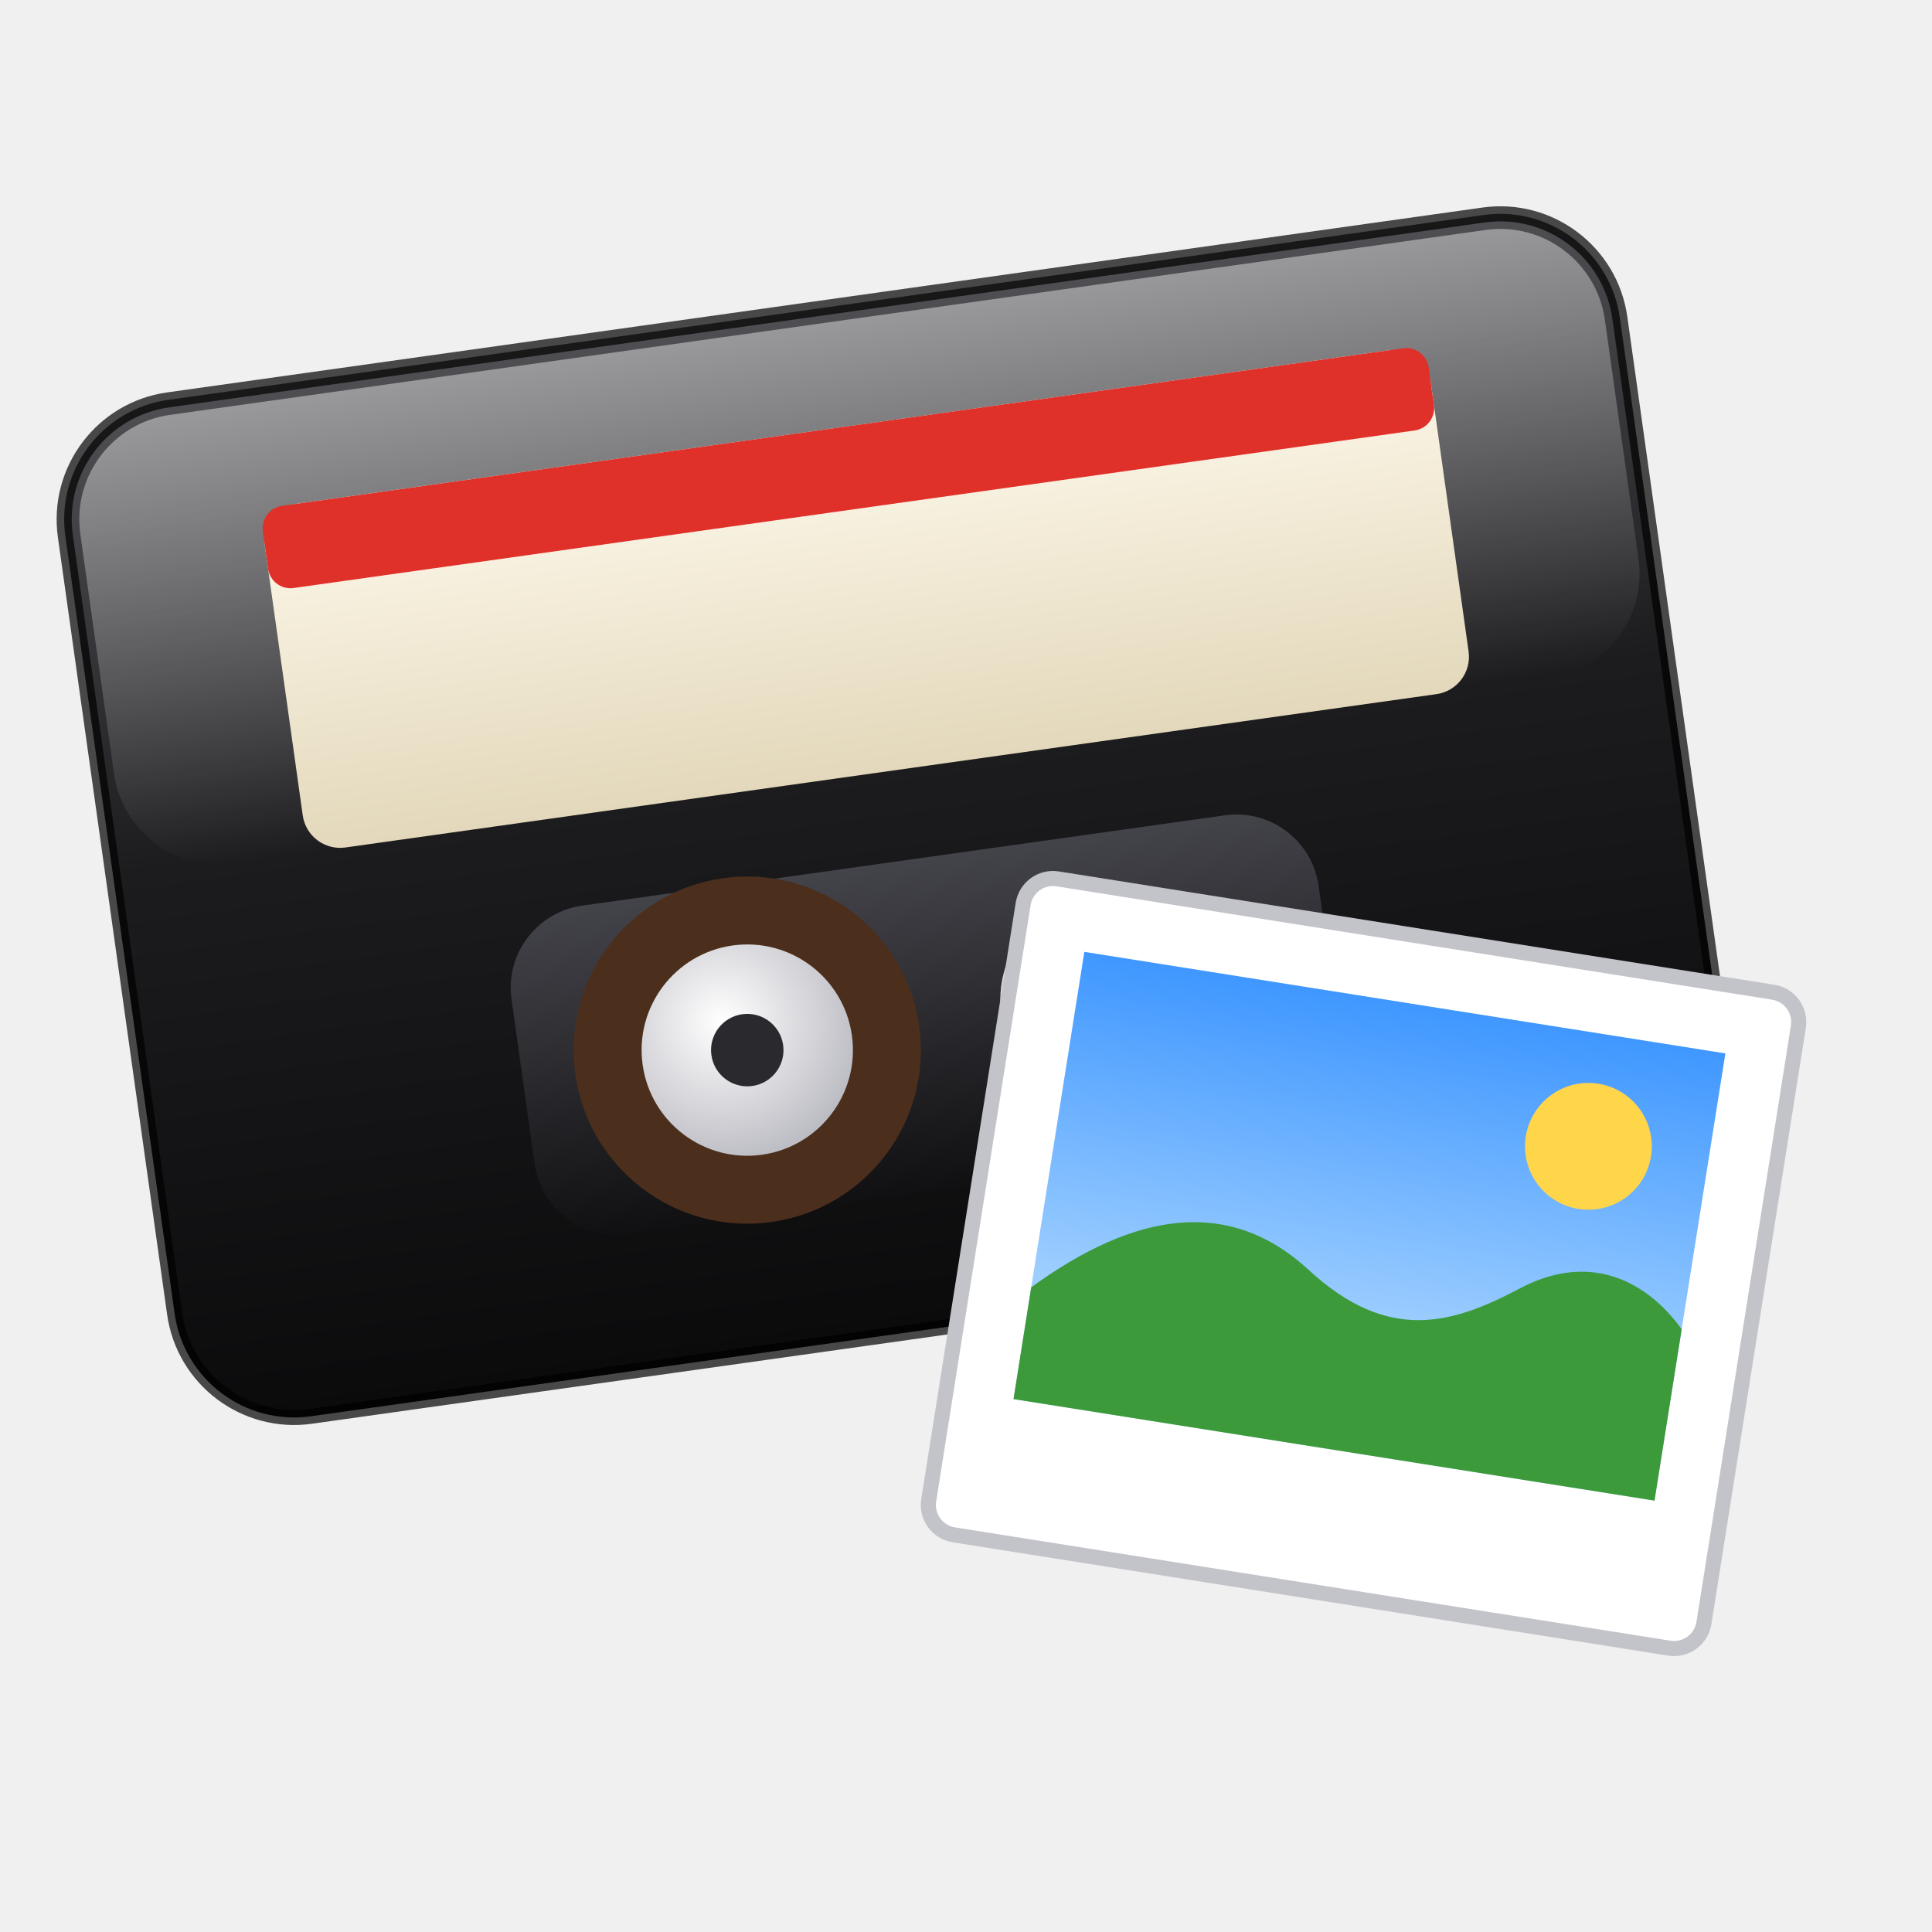
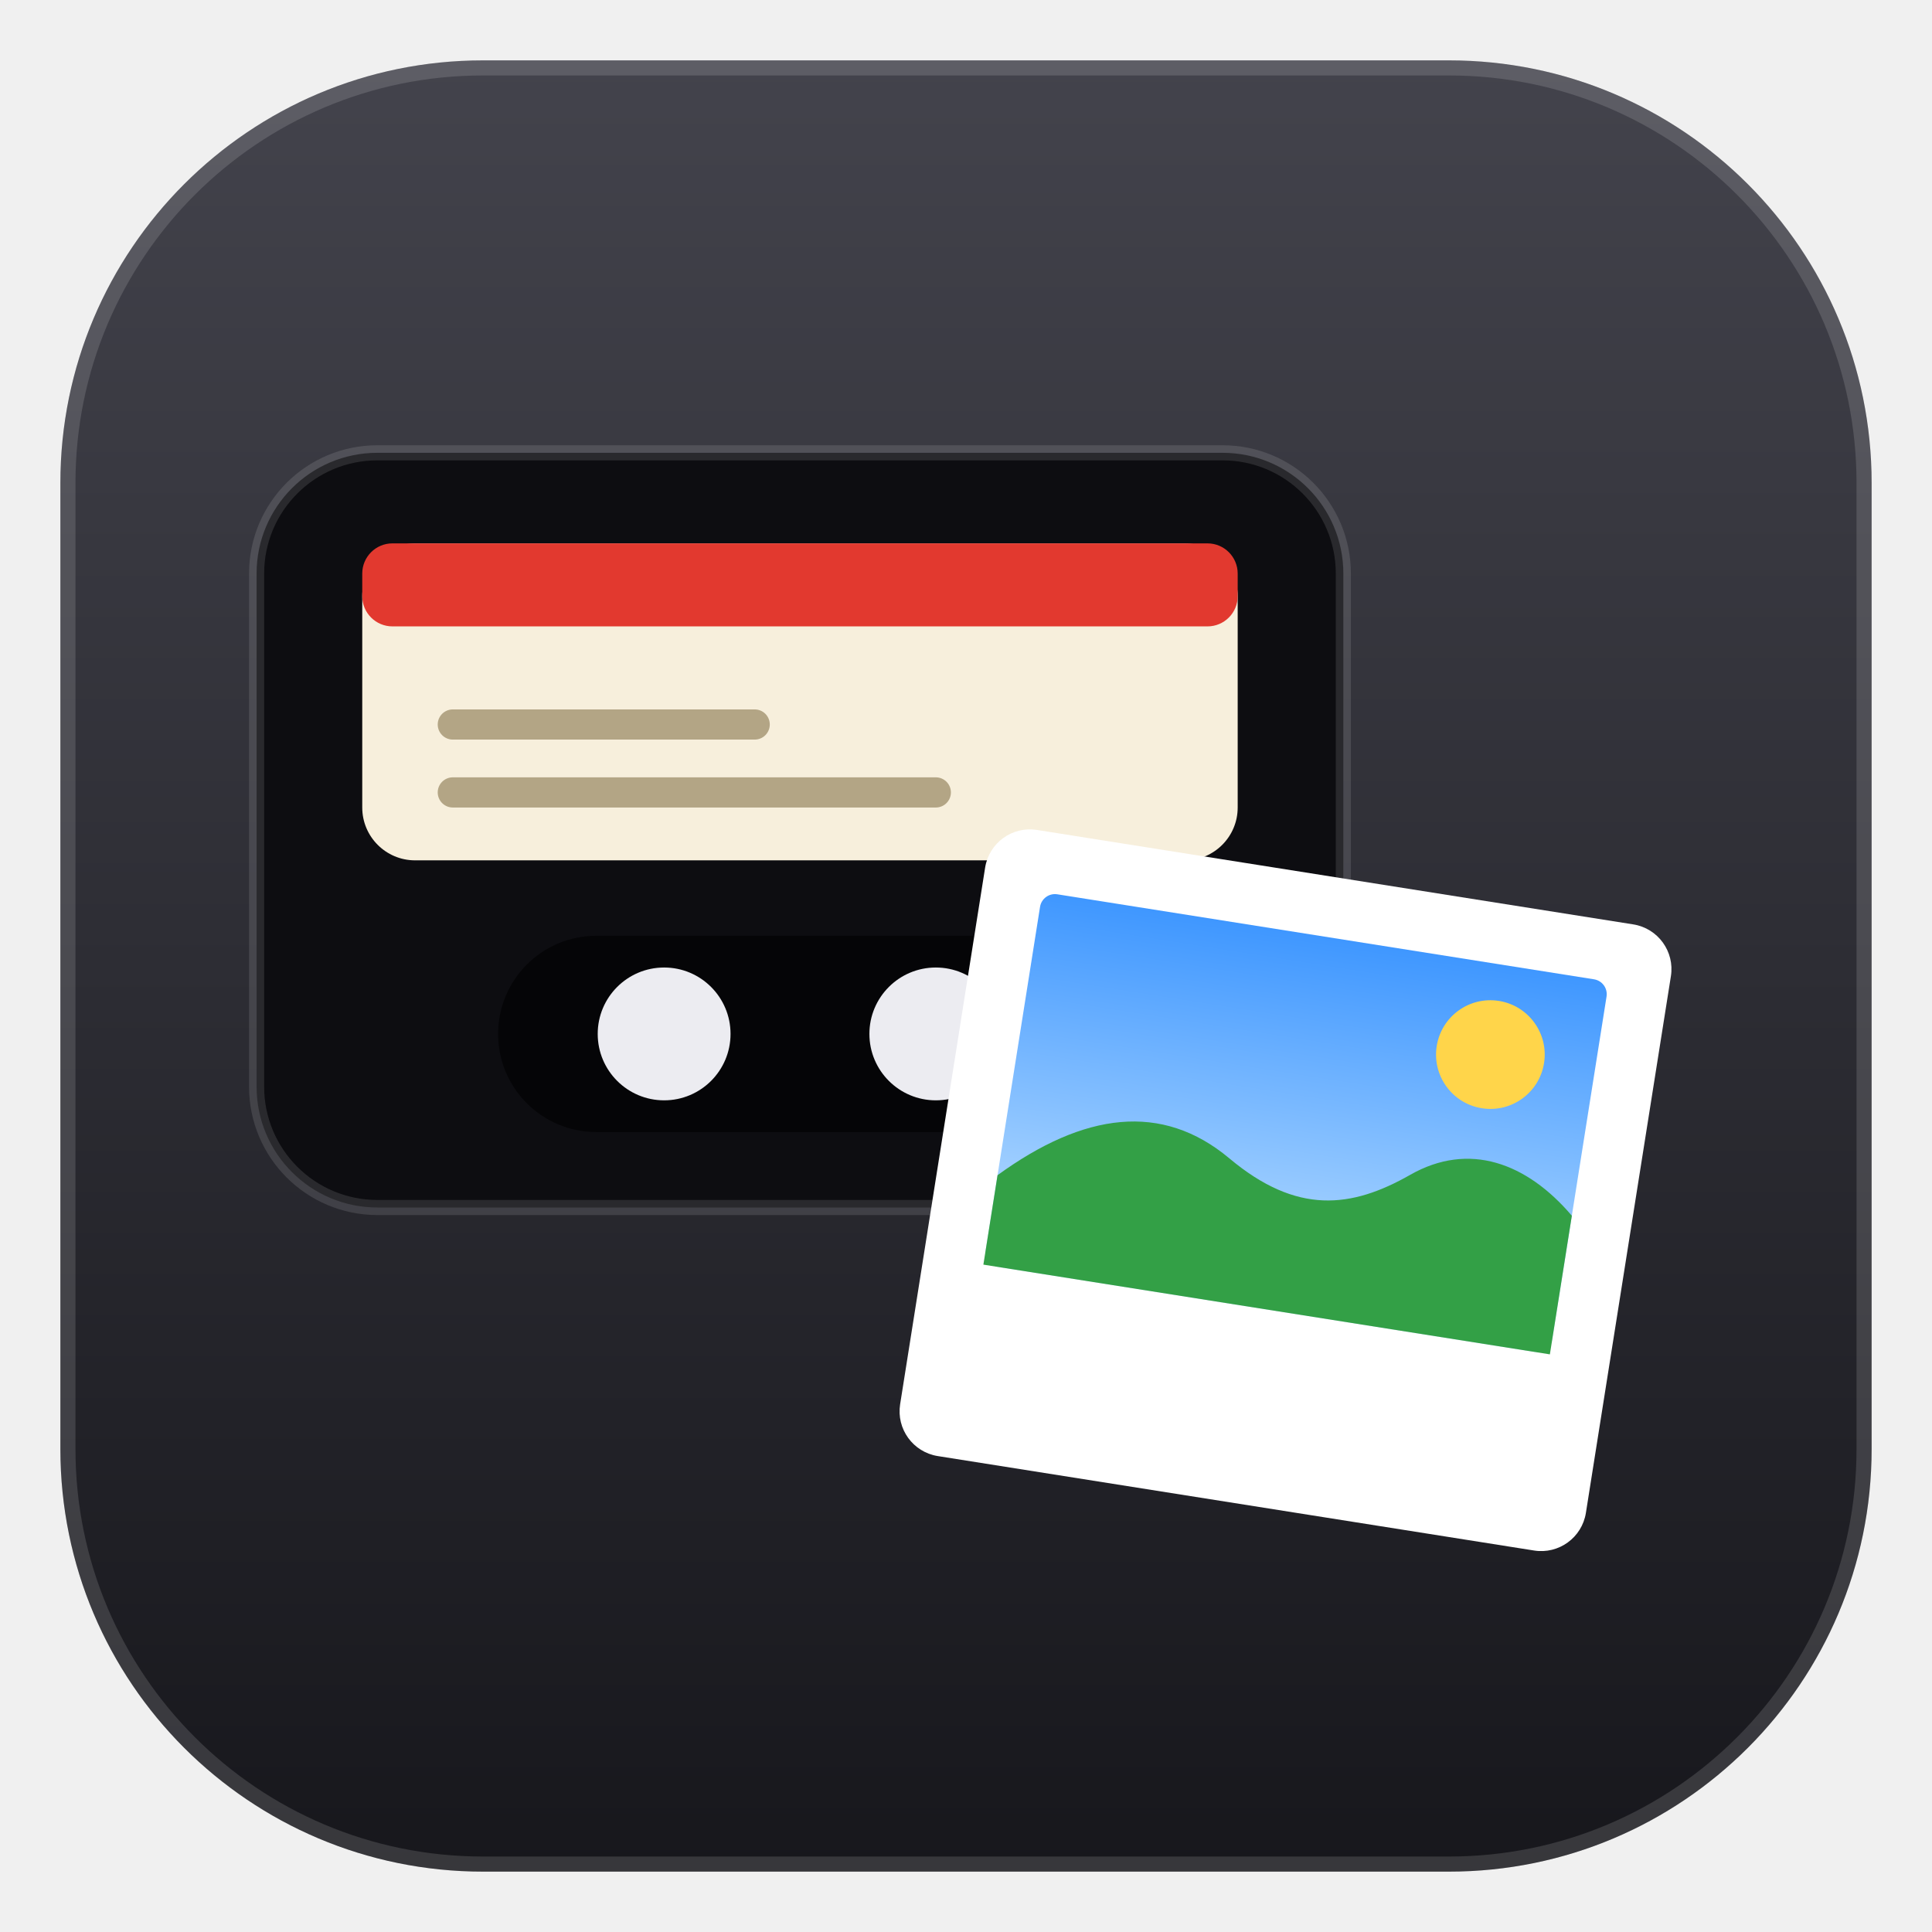
<svg xmlns="http://www.w3.org/2000/svg" viewBox="0 0 128 128">
  <defs>
    <linearGradient id="b" x1="0" y1="0" x2="0" y2="1">
-       <stop offset="0" stop-color="#4f4f53" />
-       <stop offset=".45" stop-color="#1c1c1f" />
-       <stop offset="1" stop-color="#0b0b0c" />
+       <stop offset="0" stop-color="#43434c" />
+       <stop offset="1" stop-color="#17171c" />
    </linearGradient>
-     <linearGradient id="g" x1="0" y1="0" x2="0" y2="1">
-       <stop offset="0" stop-color="#fff" stop-opacity=".42" />
-       <stop offset="1" stop-color="#fff" stop-opacity="0" />
-     </linearGradient>
-     <linearGradient id="l" x1="0" y1="0" x2="0" y2="1">
-       <stop offset="0" stop-color="#fdf8ea" />
-       <stop offset="1" stop-color="#e3d8bb" />
-     </linearGradient>
-     <linearGradient id="w" x1="0" y1="0" x2="0" y2="1">
-       <stop offset="0" stop-color="#43434a" />
-       <stop offset="1" stop-color="#101012" />
-     </linearGradient>
-     <radialGradient id="r" cx=".4" cy=".35" r=".7">
-       <stop offset="0" stop-color="#fff" />
-       <stop offset="1" stop-color="#b9b9c1" />
-     </radialGradient>
    <linearGradient id="s" x1="0" y1="0" x2="0" y2="1">
      <stop offset="0" stop-color="#3f97ff" />
-       <stop offset="1" stop-color="#c3e4ff" />
+       <stop offset="1" stop-color="#bfe1ff" />
    </linearGradient>
  </defs>
-   <g transform="rotate(-8 60 58)">
-     <rect x="8" y="20" width="104" height="68" rx="8" fill="url(#b)" stroke="#000" stroke-opacity=".7" />
-     <rect x="9" y="21" width="102" height="30" rx="7" fill="url(#g)" />
-     <rect x="21" y="28" width="78" height="23" rx="2.5" fill="url(#l)" />
-     <rect x="21" y="28" width="78" height="5.5" rx="1.5" fill="#e0302a" />
-     <rect x="33" y="57" width="54" height="22" rx="5.5" fill="url(#w)" />
-     <circle cx="48" cy="68" r="11.5" fill="#4b2f1c" />
-     <circle cx="48" cy="68" r="7" fill="url(#r)" />
-     <circle cx="48" cy="68" r="2.4" fill="#2a2a2e" />
-     <circle cx="72" cy="68" r="7" fill="url(#r)" />
-     <circle cx="72" cy="68" r="2.4" fill="#2a2a2e" />
-   </g>
-   <g transform="rotate(9 92 86)">
-     <rect x="64" y="62" width="52" height="44" rx="2" fill="#fff" stroke="#c3c3ca" />
-     <rect x="68.5" y="66.5" width="43" height="30" fill="url(#s)" />
-     <path d="M68.5 89c6-6 12-8 18-4s10 2 14-1 8-2 11 1v11.5h-43z" fill="#3c9a3b" />
-     <circle cx="103.5" cy="74" r="4.2" fill="#ffd54a" />
+   <rect x="4" y="4" width="120" height="120" rx="28" fill="url(#b)" />
+   <rect x="4.5" y="4.5" width="119" height="119" rx="27.5" fill="none" stroke="#fff" stroke-opacity=".14" />
+   <rect x="17" y="30" width="72" height="50" rx="8" fill="#0d0d11" stroke="#fff" stroke-opacity=".12" />
+   <rect x="24" y="36" width="58" height="21" rx="3.5" fill="#f7efdc" />
+   <rect x="24" y="36" width="58" height="5.5" rx="2" fill="#e2392f" />
+   <path d="M30 48h20M30 52.5h32" stroke="#b3a585" stroke-width="2" stroke-linecap="round" />
+   <rect x="33" y="62" width="40" height="13" rx="6.5" fill="#050507" />
+   <circle cx="44" cy="68.5" r="4.4" fill="#ececf1" />
+   <circle cx="62" cy="68.5" r="4.4" fill="#ececf1" />
+   <g transform="rotate(9 86 80)">
+     <rect x="62" y="58" width="46" height="42" rx="3" fill="#fff" />
+     <rect x="66" y="62" width="38" height="25" rx="1" fill="url(#s)" />
+     <path d="M66 81c5-5 10-6.5 15-3.5s8.5 2 12-.8 7.5-2 11 1V87H66z" fill="#33a046" />
+     <circle cx="97" cy="68" r="3.6" fill="#ffd54a" />
  </g>
</svg>
